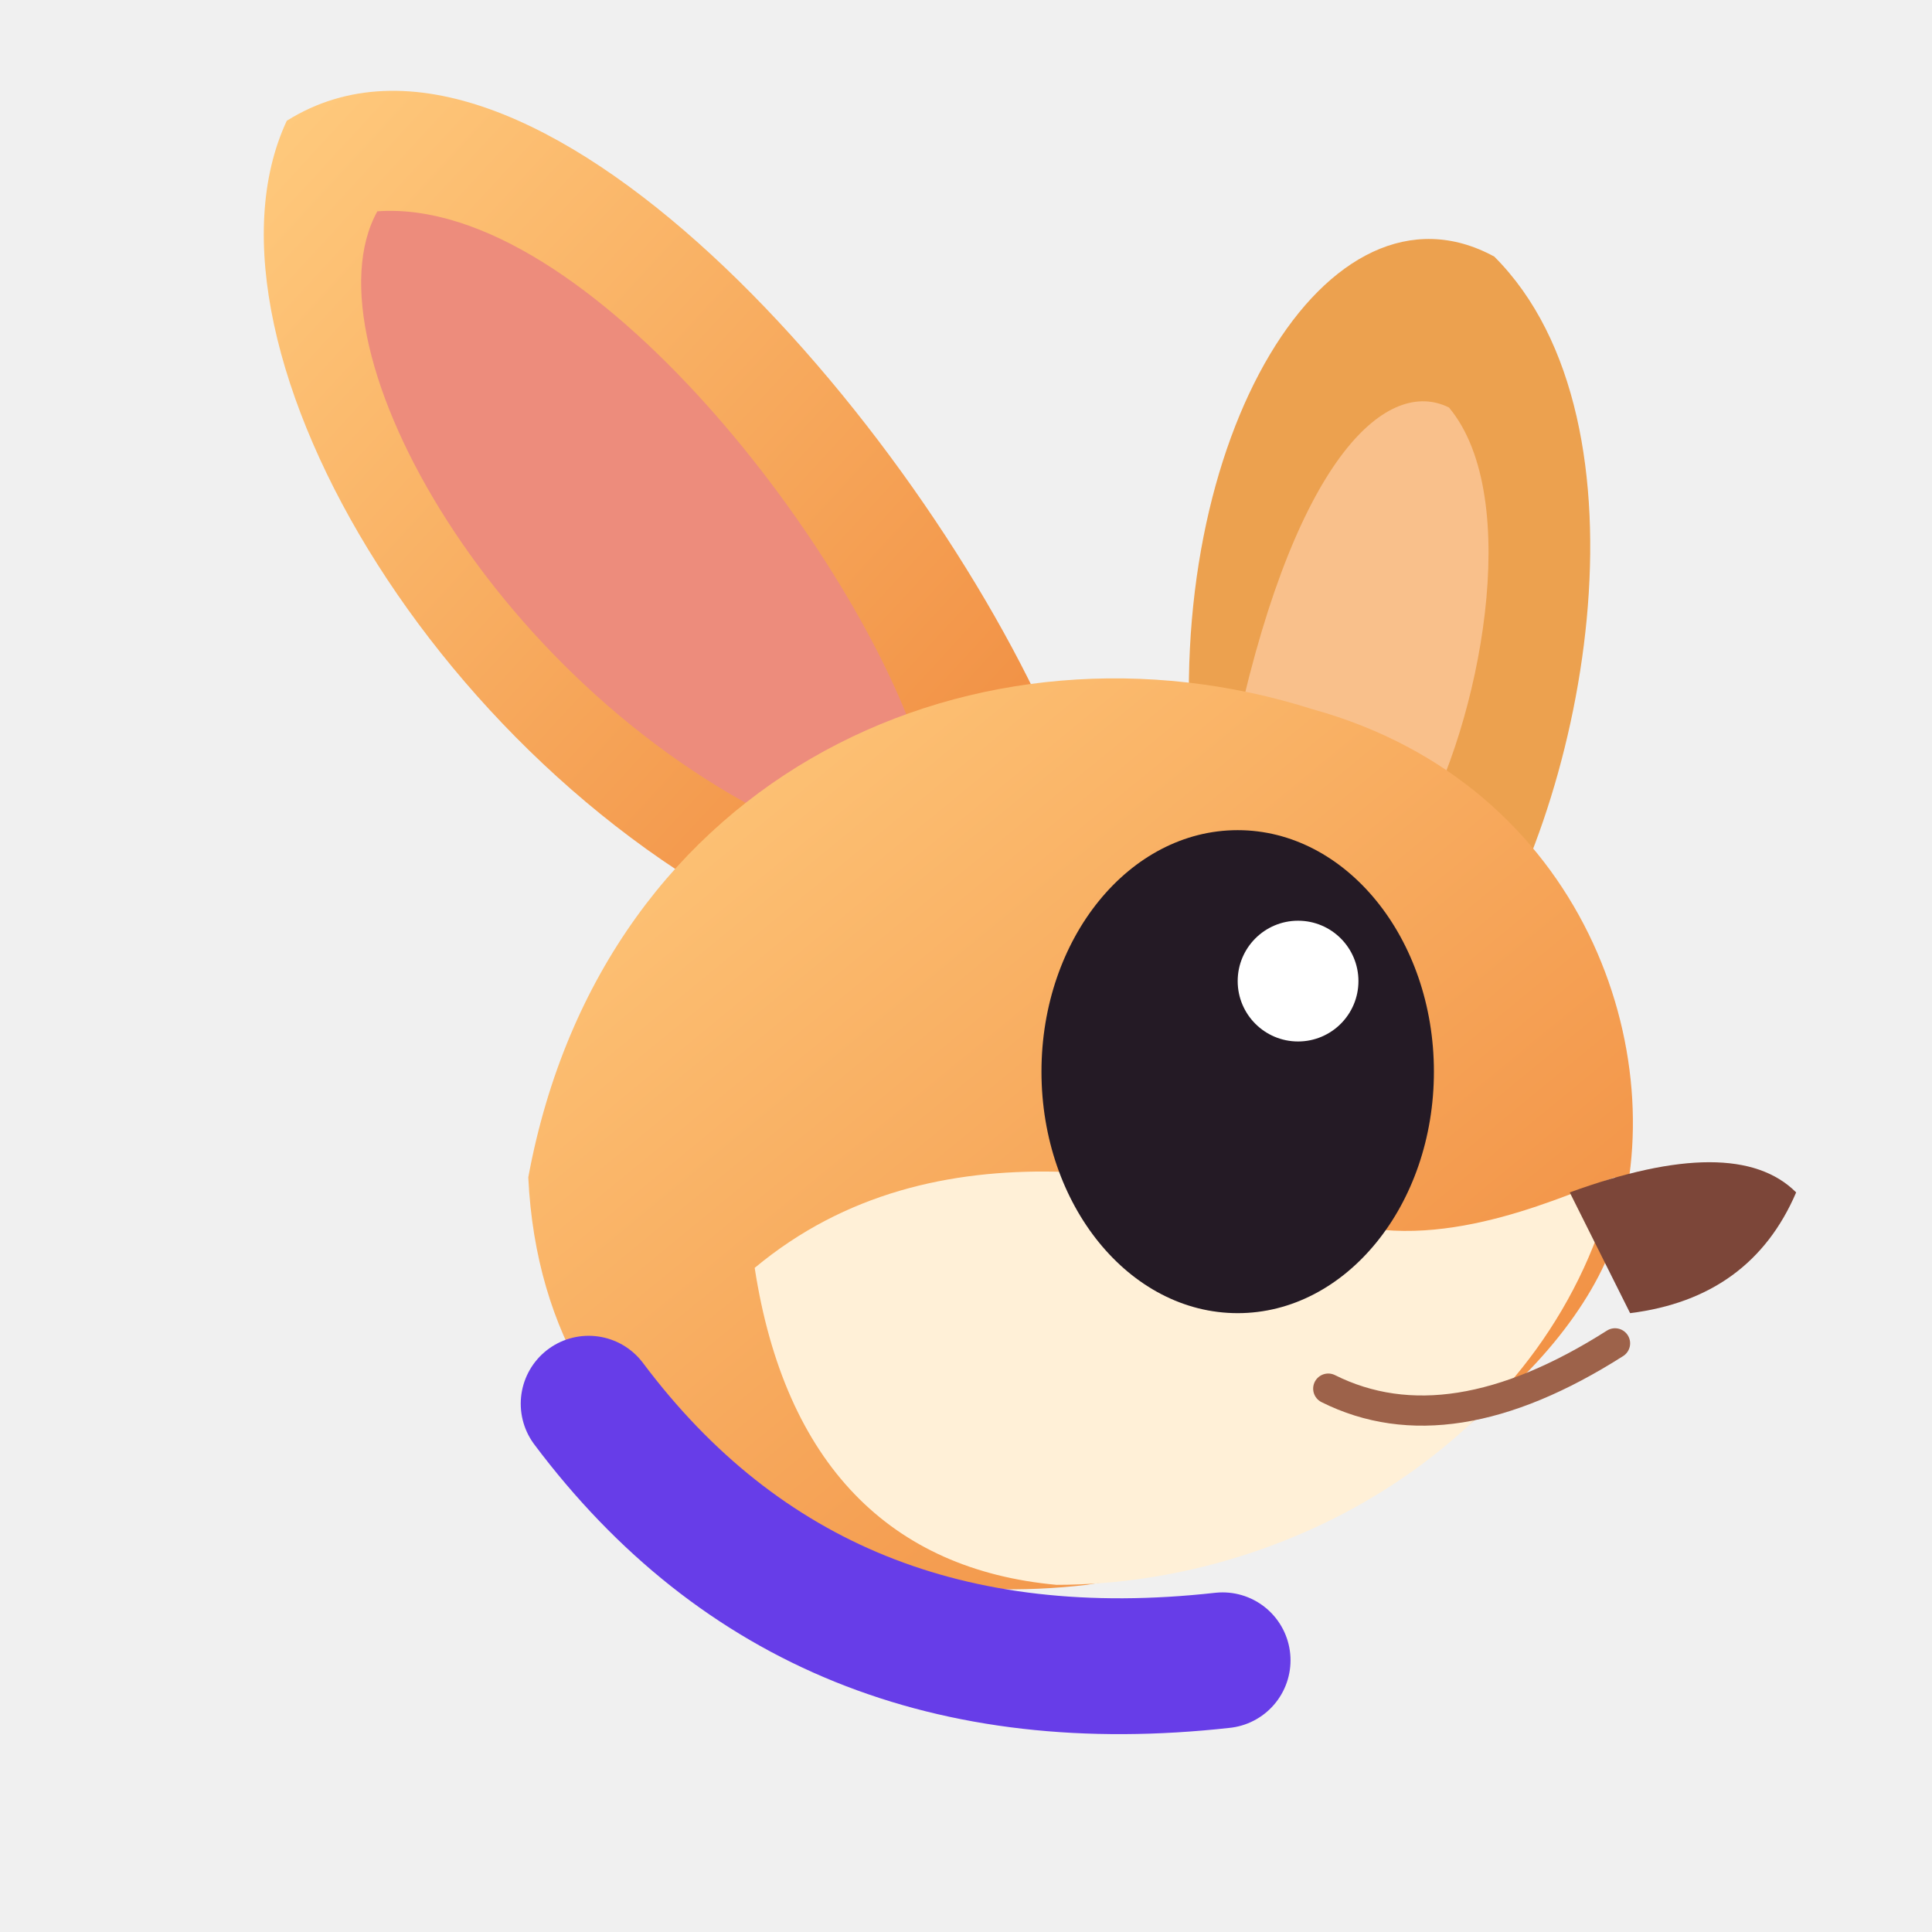
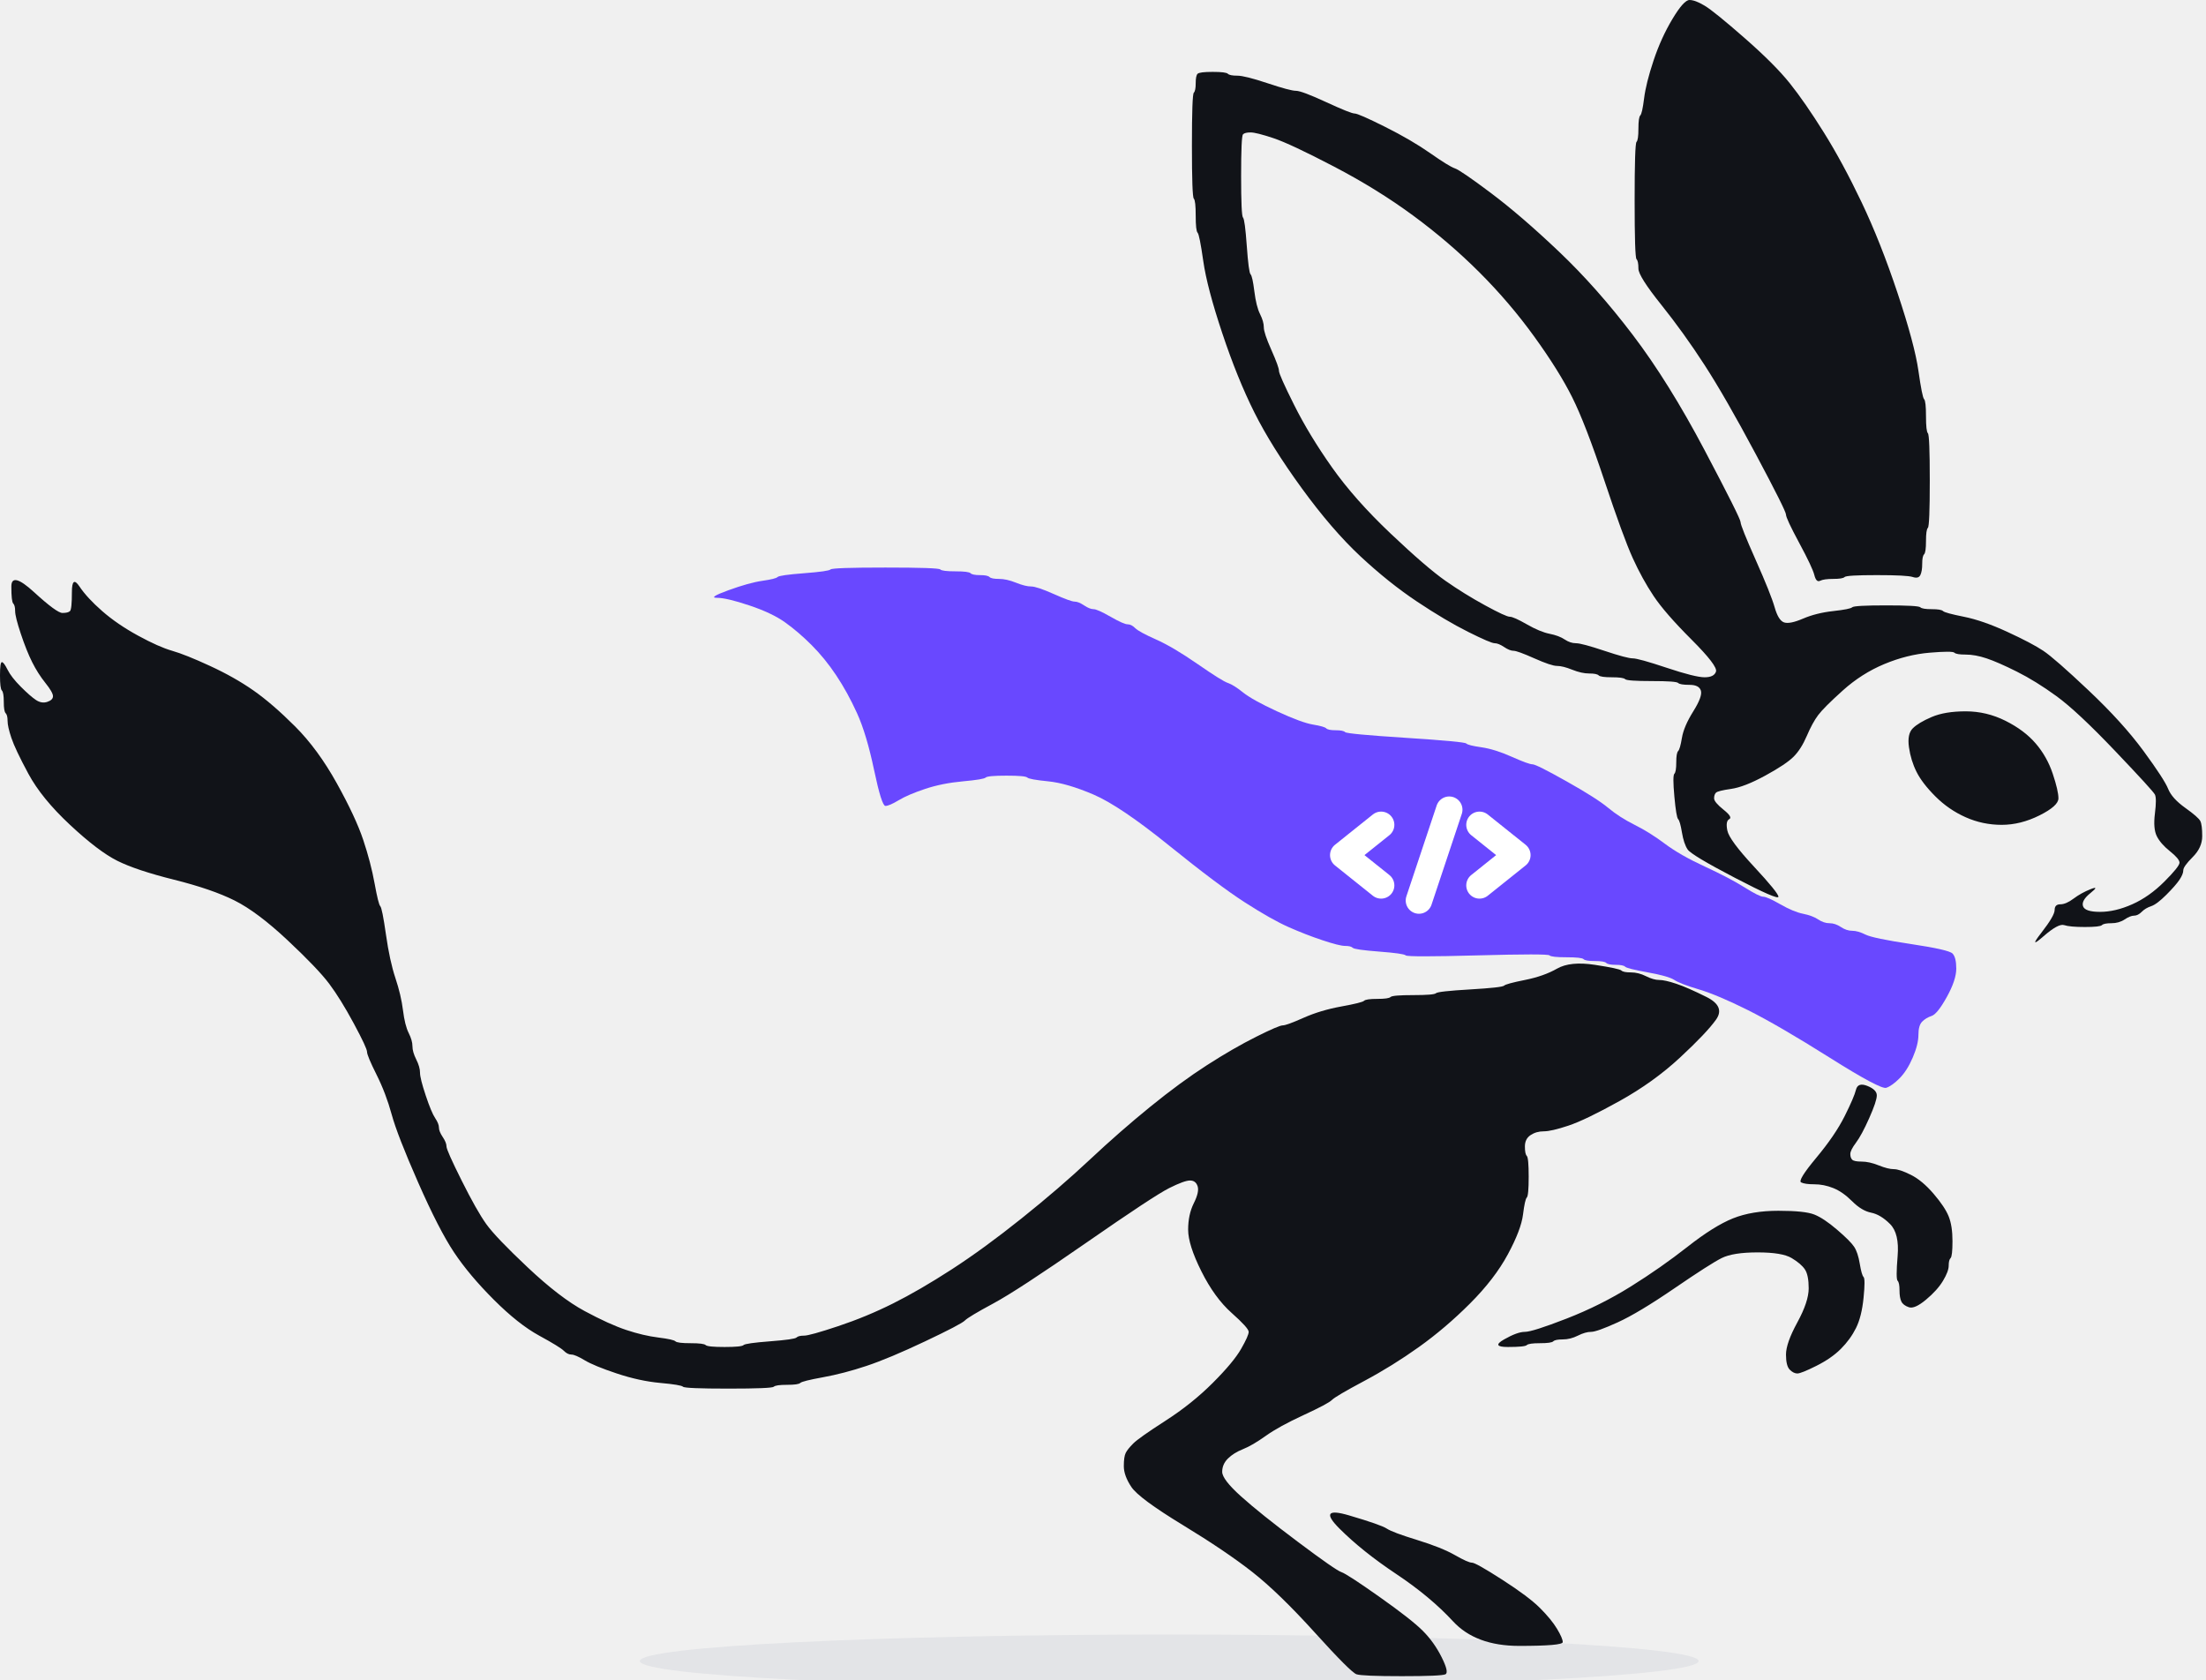
- <svg xmlns="http://www.w3.org/2000/svg" viewBox="0 0 128 128">
-   <defs>
-     <linearGradient id="fur" x1="0" y1="0" x2="1" y2="1">
-       <stop stop-color="#FFCB7E" />
-       <stop offset="1" stop-color="#EF873B" />
-     </linearGradient>
-   </defs>
-   <path d="M55 63C30 53 12 23 19 8 35 -2 61 28 70 49Z" fill="url(#fur)" />
-   <path d="M53 55C33 46 20 23 25 14 39 13 57 37 61 50Z" fill="#ED8C7C" />
-   <path d="M79 51C77 29 88 11 99 17 110 28 105 54 97 65Z" fill="#ECA14F" />
-   <path d="M82 48C86 30 92 25 96 27 101 33 98 48 94 55Z" fill="#F9C08B" />
-   <path d="M35 78C40 51 65 40 87 47 105 52 111 70 107 82 104 91 91 102 72 105 55 107 36 99 35 78Z" fill="url(#fur)" />
-   <path d="M50 84C62 74 78 78 89 81 96 83 104 79 107 78 103 95 86 105 70 105 59 104 52 97 50 84Z" fill="#FFF0D7" />
-   <ellipse cx="82" cy="71" rx="13" ry="16" fill="#241A25" />
-   <circle cx="86" cy="65" r="4" fill="white" />
-   <path d="M104 79Q115 75 119 79Q116 86 108 87Z" fill="#7C4639" />
-   <path d="M107 89Q96 96 88 92" fill="none" stroke="#9D624A" stroke-width="2" stroke-linecap="round" />
-   <path d="M39 93Q54 113 81 110" fill="none" stroke="#673DE8" stroke-width="9" stroke-linecap="round" />
+ <svg xmlns="http://www.w3.org/2000/svg" viewBox="0 0 583 444" role="img" aria-label="Jerbix icon">
+   <style>
+ .jbx-text{fill:#111318}
+ .jbx-mascot{fill:#111318}
+ .jbx-accent{fill:#6948FF}
+ .jbx-code{fill:none;stroke:#FFFFFF;stroke-width:7;stroke-linecap:round;stroke-linejoin:round}
+ .jbx-shadow{fill:#E3E4E7}
+ @media (prefers-color-scheme: dark){
+ .jbx-text{fill:#F8FAFC}
+ .jbx-mascot{fill:#F8FAFC}
+ .jbx-accent{fill:#8066FF}
+ .jbx-code{fill:none;stroke:#FFFFFF;stroke-width:7;stroke-linecap:round;stroke-linejoin:round}
+ .jbx-shadow{fill:#05070B}
+ }
+ </style>
+   <g id="jerbix-mascot" fill-rule="evenodd" clip-rule="evenodd">
+     <ellipse class="jbx-shadow" cx="309.0" cy="439.0" rx="139.9" ry="7" />
+     <path class="jbx-mascot" d="M 356.50 400.50 Q 348.00 398.00 354.00 404.00 Q 360.00 410.00 369.00 416.00 Q 378.00 422.00 384.00 428.50 Q 390.00 435.00 401.50 435.00 Q 413.00 435.00 413.00 434.00 Q 413.00 433.00 411.50 430.50 Q 410.00 428.00 407.00 425.00 Q 404.00 422.00 397.00 417.50 Q 390.00 413.00 389.00 413.00 Q 388.00 413.00 384.50 411.00 Q 381.00 409.00 374.50 407.00 Q 368.00 405.00 366.50 404.00 Q 365.00 403.00 356.50 400.50 Z M 492.50 343.00 Q 493.00 338.00 492.50 337.50 Q 492.00 337.00 491.50 334.00 Q 491.00 331.00 490.00 329.50 Q 489.00 328.00 485.50 325.00 Q 482.00 322.00 479.50 321.00 Q 477.00 320.00 470.00 320.00 Q 463.00 320.00 458.00 322.00 Q 453.00 324.00 446.00 329.50 Q 439.00 335.00 431.00 340.00 Q 423.00 345.00 414.00 348.50 Q 405.00 352.00 403.00 352.00 Q 401.00 352.00 397.50 354.00 Q 394.00 356.00 398.50 356.00 Q 403.00 356.00 403.50 355.50 Q 404.00 355.00 407.00 355.00 Q 410.00 355.00 410.50 354.50 Q 411.00 354.00 413.00 354.00 Q 415.00 354.00 417.00 353.00 Q 419.00 352.00 420.50 352.00 Q 422.00 352.00 427.50 349.50 Q 433.00 347.00 442.50 340.50 Q 452.00 334.00 455.00 332.50 Q 458.00 331.00 464.50 331.00 Q 471.00 331.00 473.50 332.50 Q 476.00 334.00 477.00 335.50 Q 478.00 337.00 478.00 340.50 Q 478.00 344.00 475.00 349.50 Q 472.00 355.00 472.00 358.00 Q 472.00 361.00 473.00 362.00 Q 474.00 363.00 475.00 363.00 Q 476.00 363.00 480.00 361.00 Q 484.00 359.00 486.50 356.50 Q 489.00 354.00 490.50 351.00 Q 492.00 348.00 492.50 343.00 Z M 493.50 287.00 Q 491.00 286.00 490.50 288.00 Q 490.00 290.00 487.50 295.00 Q 485.00 300.00 480.00 306.00 Q 475.00 312.00 476.00 312.50 Q 477.00 313.00 479.50 313.00 Q 482.00 313.00 484.50 314.00 Q 487.00 315.00 489.50 317.50 Q 492.00 320.00 494.50 320.50 Q 497.00 321.00 499.50 323.50 Q 502.00 326.00 501.50 332.00 Q 501.00 338.00 501.50 338.50 Q 502.00 339.00 502.00 341.00 Q 502.00 343.00 502.50 344.00 Q 503.00 345.00 504.50 345.50 Q 506.00 346.00 509.00 343.50 Q 512.00 341.00 513.50 338.50 Q 515.00 336.00 515.00 334.50 Q 515.00 333.00 515.50 332.50 Q 516.00 332.00 516.00 328.00 Q 516.00 324.00 515.00 321.50 Q 514.00 319.00 511.00 315.50 Q 508.00 312.00 505.00 310.50 Q 502.00 309.00 500.50 309.00 Q 499.00 309.00 496.50 308.00 Q 494.00 307.00 492.00 307.00 Q 490.00 307.00 489.50 306.50 Q 489.00 306.00 489.00 305.00 Q 489.00 304.00 490.50 302.00 Q 492.00 300.00 494.00 295.50 Q 496.00 291.00 496.00 289.50 Q 496.00 288.00 493.50 287.00 Z M 505.50 192.50 Q 504.00 194.00 504.50 197.50 Q 505.00 201.00 506.50 204.00 Q 508.00 207.00 511.50 210.50 Q 515.00 214.00 519.50 216.00 Q 524.00 218.00 529.00 218.00 Q 534.00 218.00 539.00 215.50 Q 544.00 213.00 544.00 211.00 Q 544.00 209.00 542.50 204.50 Q 541.00 200.00 538.00 196.50 Q 535.00 193.00 530.00 190.50 Q 525.00 188.00 519.50 188.00 Q 514.00 188.00 510.50 189.50 Q 507.00 191.00 505.50 192.50 Z M 9.00 156.50 Q 3.00 151.00 3.00 155.00 Q 3.00 159.00 3.50 159.50 Q 4.00 160.00 4.00 161.50 Q 4.00 163.00 5.50 167.50 Q 7.00 172.00 8.50 175.00 Q 10.00 178.00 12.00 180.50 Q 14.00 183.00 14.00 184.00 Q 14.00 185.00 12.50 185.50 Q 11.00 186.00 9.50 185.00 Q 8.00 184.00 5.50 181.50 Q 3.00 179.00 2.00 177.00 Q 1.00 175.00 0.50 175.00 Q 0.00 175.00 0.00 178.50 Q 0.00 182.00 0.50 182.50 Q 1.00 183.00 1.00 185.50 Q 1.00 188.00 1.50 188.50 Q 2.00 189.00 2.00 190.50 Q 2.00 192.00 3.00 195.00 Q 4.00 198.00 7.50 204.50 Q 11.00 211.00 18.50 218.00 Q 26.00 225.00 31.00 227.50 Q 36.00 230.00 46.00 232.50 Q 56.00 235.00 62.00 238.00 Q 68.00 241.00 76.00 248.50 Q 84.00 256.00 87.00 260.00 Q 90.00 264.00 93.50 270.50 Q 97.00 277.00 97.00 278.00 Q 97.00 279.00 99.50 284.00 Q 102.00 289.00 103.50 294.50 Q 105.00 300.00 110.50 312.50 Q 116.00 325.00 120.00 331.00 Q 124.00 337.00 130.50 343.50 Q 137.00 350.00 142.50 353.00 Q 148.00 356.00 149.00 357.00 Q 150.00 358.00 151.00 358.00 Q 152.00 358.00 154.50 359.50 Q 157.00 361.00 163.00 363.00 Q 169.00 365.00 174.50 365.50 Q 180.00 366.00 180.50 366.50 Q 181.00 367.00 192.50 367.00 Q 204.00 367.00 204.50 366.50 Q 205.00 366.00 208.00 366.00 Q 211.00 366.00 211.50 365.50 Q 212.00 365.00 217.50 364.00 Q 223.00 363.00 229.00 361.00 Q 235.00 359.00 244.50 354.50 Q 254.00 350.00 255.00 349.00 Q 256.00 348.00 262.50 344.50 Q 269.00 341.00 287.00 328.50 Q 305.00 316.00 309.00 314.00 Q 313.00 312.00 314.50 312.00 Q 316.00 312.00 316.50 313.50 Q 317.00 315.00 315.50 318.00 Q 314.00 321.00 314.00 325.00 Q 314.00 329.00 317.50 336.00 Q 321.00 343.00 325.50 347.00 Q 330.00 351.00 330.00 352.00 Q 330.00 353.00 328.00 356.50 Q 326.00 360.00 320.50 365.50 Q 315.00 371.00 308.00 375.50 Q 301.00 380.00 299.50 381.50 Q 298.00 383.00 297.50 384.00 Q 297.00 385.00 297.00 387.50 Q 297.00 390.00 299.00 393.00 Q 301.00 396.00 312.50 403.00 Q 324.00 410.00 331.00 415.50 Q 338.00 421.00 347.50 431.50 Q 357.00 442.00 358.50 442.50 Q 360.00 443.00 370.50 443.00 Q 381.00 443.00 382.00 442.50 Q 383.00 442.00 381.00 438.00 Q 379.00 434.00 376.00 431.00 Q 373.00 428.00 364.50 422.00 Q 356.00 416.00 354.50 415.50 Q 353.00 415.00 343.00 407.50 Q 333.00 400.00 328.00 395.50 Q 323.00 391.00 323.00 389.00 Q 323.00 387.00 324.50 385.50 Q 326.00 384.00 328.50 383.00 Q 331.00 382.00 334.50 379.50 Q 338.00 377.00 344.50 374.00 Q 351.00 371.00 352.00 370.00 Q 353.00 369.00 360.50 365.00 Q 368.00 361.00 375.00 356.00 Q 382.00 351.00 388.50 344.50 Q 395.00 338.00 398.50 331.50 Q 402.00 325.00 402.50 321.00 Q 403.00 317.00 403.50 316.50 Q 404.00 316.00 404.00 311.00 Q 404.00 306.00 403.50 305.50 Q 403.00 305.00 403.00 303.00 Q 403.00 301.00 404.50 300.00 Q 406.00 299.00 408.00 299.00 Q 410.00 299.00 414.50 297.50 Q 419.00 296.00 428.00 291.00 Q 437.00 286.00 444.00 279.50 Q 451.00 273.00 453.50 269.50 Q 456.00 266.00 451.00 263.50 Q 446.00 261.00 443.00 260.00 Q 440.00 259.00 438.50 259.00 Q 437.00 259.00 435.00 258.00 Q 433.00 257.00 431.00 257.00 Q 429.00 257.00 428.50 256.50 Q 428.00 256.00 421.50 255.00 Q 415.00 254.00 411.50 256.00 Q 408.00 258.00 403.00 259.00 Q 398.00 260.00 397.50 260.50 Q 397.00 261.00 388.50 261.50 Q 380.00 262.00 379.50 262.50 Q 379.00 263.00 373.50 263.00 Q 368.00 263.00 367.50 263.50 Q 367.00 264.00 364.00 264.00 Q 361.00 264.00 360.50 264.50 Q 360.00 265.00 354.50 266.00 Q 349.00 267.00 344.50 269.00 Q 340.00 271.00 339.00 271.00 Q 338.00 271.00 332.00 274.00 Q 326.00 277.00 319.00 281.50 Q 312.00 286.00 304.00 292.50 Q 296.00 299.00 288.00 306.50 Q 280.00 314.00 270.00 322.00 Q 260.00 330.00 251.50 335.50 Q 243.00 341.00 236.00 344.50 Q 229.00 348.00 221.50 350.50 Q 214.00 353.00 212.50 353.00 Q 211.00 353.00 210.50 353.50 Q 210.00 354.00 203.50 354.50 Q 197.00 355.00 196.50 355.50 Q 196.00 356.00 191.50 356.00 Q 187.00 356.00 186.50 355.50 Q 186.00 355.00 182.50 355.00 Q 179.00 355.00 178.50 354.50 Q 178.00 354.00 174.00 353.50 Q 170.00 353.00 165.50 351.50 Q 161.00 350.00 154.50 346.50 Q 148.00 343.00 139.50 335.00 Q 131.00 327.00 128.50 323.50 Q 126.00 320.00 122.00 312.00 Q 118.00 304.00 118.00 303.00 Q 118.00 302.00 117.00 300.50 Q 116.00 299.00 116.00 298.00 Q 116.00 297.00 115.00 295.50 Q 114.00 294.00 112.50 289.50 Q 111.00 285.00 111.00 283.50 Q 111.00 282.00 110.00 280.00 Q 109.00 278.00 109.00 276.50 Q 109.00 275.00 108.00 273.00 Q 107.00 271.00 106.50 267.00 Q 106.00 263.00 104.50 258.50 Q 103.00 254.00 102.00 247.00 Q 101.00 240.00 100.50 239.50 Q 100.00 239.00 99.00 233.50 Q 98.00 228.00 96.00 222.00 Q 94.00 216.00 89.00 207.00 Q 84.00 198.00 78.00 192.00 Q 72.00 186.00 67.00 182.50 Q 62.00 179.00 55.50 176.00 Q 49.00 173.00 45.50 172.00 Q 42.00 171.00 36.50 168.00 Q 31.00 165.00 27.00 161.50 Q 23.00 158.00 21.00 155.00 Q 19.00 152.00 19.00 156.50 Q 19.00 161.00 18.50 161.50 Q 18.00 162.00 16.50 162.00 Q 15.00 162.00 9.00 156.50 Z M 316.50 19.50 Q 316.00 20.00 316.00 22.00 Q 316.00 24.00 315.50 24.50 Q 315.00 25.00 315.00 38.50 Q 315.00 52.00 315.50 52.50 Q 316.00 53.00 316.00 57.00 Q 316.00 61.00 316.50 61.50 Q 317.00 62.00 318.00 69.00 Q 319.00 76.00 323.00 88.00 Q 327.00 100.00 331.50 109.00 Q 336.00 118.00 344.00 129.00 Q 352.00 140.00 359.50 147.00 Q 367.00 154.00 374.50 159.00 Q 382.00 164.00 388.00 167.00 Q 394.00 170.00 395.00 170.00 Q 396.00 170.00 397.50 171.00 Q 399.00 172.00 400.00 172.00 Q 401.00 172.00 405.50 174.00 Q 410.00 176.00 411.50 176.00 Q 413.00 176.00 415.50 177.00 Q 418.00 178.00 420.00 178.00 Q 422.00 178.00 422.50 178.50 Q 423.00 179.00 426.00 179.00 Q 429.00 179.00 429.50 179.50 Q 430.00 180.00 436.50 180.00 Q 443.00 180.00 443.50 180.50 Q 444.00 181.00 446.50 181.00 Q 449.00 181.00 449.50 182.50 Q 450.00 184.00 447.50 188.00 Q 445.00 192.00 444.50 195.00 Q 444.00 198.00 443.50 198.50 Q 443.00 199.00 443.00 201.50 Q 443.00 204.00 442.50 204.50 Q 442.00 205.00 442.50 210.50 Q 443.00 216.00 443.50 216.50 Q 444.00 217.00 444.50 220.00 Q 445.00 223.00 446.00 224.50 Q 447.00 226.00 458.50 232.00 Q 470.00 238.00 470.00 237.00 Q 470.00 236.00 463.50 229.00 Q 457.00 222.00 456.50 219.50 Q 456.00 217.00 457.00 216.50 Q 458.00 216.00 455.50 214.00 Q 453.00 212.00 453.00 211.00 Q 453.00 210.00 453.50 209.50 Q 454.00 209.00 457.50 208.50 Q 461.00 208.00 466.50 205.00 Q 472.00 202.00 474.00 200.00 Q 476.00 198.00 477.50 194.50 Q 479.00 191.00 480.50 189.00 Q 482.00 187.00 487.00 182.50 Q 492.00 178.00 498.00 175.50 Q 504.00 173.00 510.00 172.50 Q 516.00 172.00 516.50 172.50 Q 517.00 173.00 519.50 173.00 Q 522.00 173.00 525.00 174.00 Q 528.00 175.00 533.00 177.50 Q 538.00 180.00 543.50 184.00 Q 549.00 188.00 559.00 198.50 Q 569.00 209.00 569.50 210.00 Q 570.00 211.00 569.50 215.00 Q 569.00 219.00 570.00 221.00 Q 571.00 223.00 573.50 225.00 Q 576.00 227.00 576.00 228.00 Q 576.00 229.00 572.00 233.00 Q 568.00 237.00 563.50 239.00 Q 559.00 241.00 555.00 241.00 Q 551.00 241.00 550.50 239.50 Q 550.00 238.00 552.50 236.00 Q 555.00 234.00 552.50 235.00 Q 550.00 236.00 548.00 237.50 Q 546.00 239.00 544.50 239.00 Q 543.00 239.00 543.00 240.50 Q 543.00 242.00 539.50 246.50 Q 536.00 251.00 540.00 247.50 Q 544.00 244.00 545.50 244.50 Q 547.00 245.00 551.00 245.00 Q 555.00 245.00 555.50 244.50 Q 556.00 244.00 558.00 244.00 Q 560.00 244.00 561.50 243.00 Q 563.00 242.00 564.00 242.00 Q 565.00 242.00 566.00 241.00 Q 567.00 240.00 568.50 239.50 Q 570.00 239.00 572.50 236.50 Q 575.00 234.00 576.00 232.50 Q 577.00 231.00 577.00 230.00 Q 577.00 229.00 579.50 226.50 Q 582.00 224.00 582.00 221.00 Q 582.00 218.00 581.50 217.00 Q 581.00 216.00 577.50 213.50 Q 574.00 211.00 573.00 208.50 Q 572.00 206.00 566.50 198.50 Q 561.00 191.00 552.00 182.50 Q 543.00 174.00 540.00 172.00 Q 537.00 170.00 530.50 167.00 Q 524.00 164.00 519.00 163.00 Q 514.00 162.00 513.50 161.50 Q 513.00 161.00 510.50 161.00 Q 508.00 161.00 507.50 160.50 Q 507.00 160.00 498.50 160.00 Q 490.00 160.00 489.50 160.50 Q 489.00 161.00 484.50 161.50 Q 480.00 162.00 476.50 163.50 Q 473.00 165.00 471.50 164.50 Q 470.00 164.00 469.00 160.50 Q 468.00 157.00 464.00 148.00 Q 460.00 139.00 460.00 138.00 Q 460.00 137.00 450.50 119.00 Q 441.00 101.00 431.50 88.50 Q 422.00 76.00 412.00 66.50 Q 402.00 57.00 394.00 51.00 Q 386.00 45.00 384.50 44.50 Q 383.00 44.00 378.00 40.50 Q 373.00 37.00 366.00 33.50 Q 359.00 30.00 358.00 30.00 Q 357.00 30.00 350.50 27.00 Q 344.00 24.00 342.50 24.00 Q 341.00 24.00 335.00 22.00 Q 329.00 20.00 327.00 20.00 Q 325.00 20.00 324.50 19.50 Q 324.00 19.00 320.50 19.00 Q 317.00 19.00 316.50 19.50 Z M 328.50 35.50 Q 329.00 35.00 330.50 35.00 Q 332.00 35.00 336.50 36.50 Q 341.00 38.00 352.50 44.00 Q 364.00 50.00 373.50 57.00 Q 383.00 64.00 391.00 72.00 Q 399.00 80.00 405.50 89.00 Q 412.00 98.00 415.50 105.00 Q 419.00 112.00 424.00 127.00 Q 429.00 142.00 431.50 147.50 Q 434.00 153.00 437.00 157.50 Q 440.00 162.00 447.00 169.00 Q 454.00 176.00 453.50 177.50 Q 453.00 179.00 450.50 179.00 Q 448.00 179.00 440.50 176.50 Q 433.00 174.00 431.50 174.00 Q 430.00 174.00 424.00 172.00 Q 418.00 170.00 416.50 170.00 Q 415.00 170.00 413.50 169.00 Q 412.00 168.00 409.50 167.50 Q 407.00 167.00 403.50 165.00 Q 400.00 163.00 399.00 163.00 Q 398.00 163.00 392.50 160.00 Q 387.00 157.00 382.00 153.50 Q 377.00 150.00 367.50 141.00 Q 358.00 132.00 352.00 123.50 Q 346.00 115.00 342.00 107.00 Q 338.00 99.00 338.00 98.00 Q 338.00 97.00 336.00 92.50 Q 334.00 88.00 334.00 86.50 Q 334.00 85.00 333.00 83.00 Q 332.00 81.00 331.50 77.00 Q 331.00 73.00 330.50 72.50 Q 330.00 72.00 329.50 65.00 Q 329.00 58.00 328.50 57.50 Q 328.00 57.00 328.00 46.50 Q 328.00 36.00 328.50 35.50 Z M 446.50 0.00 Q 445.00 0.00 442.00 5.00 Q 439.00 10.00 437.00 16.00 Q 435.00 22.00 434.50 26.00 Q 434.00 30.00 433.50 30.50 Q 433.00 31.00 433.00 34.00 Q 433.00 37.00 432.50 37.50 Q 432.00 38.00 432.00 53.00 Q 432.00 68.00 432.50 68.50 Q 433.00 69.00 433.00 71.00 Q 433.00 73.00 439.00 80.50 Q 445.00 88.00 450.50 96.50 Q 456.00 105.00 464.00 120.00 Q 472.00 135.00 472.00 136.00 Q 472.00 137.00 475.50 143.50 Q 479.00 150.00 479.50 152.00 Q 480.00 154.00 481.00 153.50 Q 482.00 153.00 484.50 153.00 Q 487.00 153.00 487.50 152.50 Q 488.00 152.00 496.00 152.00 Q 504.00 152.00 505.50 152.50 Q 507.00 153.00 507.50 152.00 Q 508.00 151.00 508.00 149.00 Q 508.00 147.00 508.50 146.50 Q 509.00 146.00 509.00 143.00 Q 509.00 140.00 509.50 139.50 Q 510.00 139.00 510.00 127.00 Q 510.00 115.00 509.50 114.50 Q 509.00 114.00 509.00 110.00 Q 509.00 106.00 508.50 105.50 Q 508.00 105.00 507.00 98.00 Q 506.00 91.00 501.50 77.50 Q 497.00 64.00 492.00 53.50 Q 487.00 43.00 482.00 35.00 Q 477.00 27.00 473.00 22.00 Q 469.00 17.00 461.00 10.00 Q 453.00 3.00 450.50 1.50 Q 448.00 0.00 446.50 0.00 Z" />
+     <path class="jbx-accent" d="M 192.50 156.00 Q 187.00 158.00 189.50 158.00 Q 192.00 158.00 198.00 160.00 Q 204.00 162.00 207.50 164.50 Q 211.00 167.00 214.50 170.50 Q 218.00 174.00 221.00 178.50 Q 224.00 183.00 226.50 188.50 Q 229.00 194.00 231.00 203.50 Q 233.00 213.00 234.00 213.00 Q 235.00 213.00 237.50 211.50 Q 240.00 210.00 244.50 208.50 Q 249.00 207.00 254.50 206.50 Q 260.00 206.00 260.50 205.50 Q 261.00 205.00 266.00 205.00 Q 271.00 205.00 271.50 205.50 Q 272.00 206.00 277.00 206.50 Q 282.00 207.00 289.00 210.00 Q 296.00 213.00 309.00 223.50 Q 322.00 234.00 329.00 238.50 Q 336.00 243.00 340.50 245.00 Q 345.00 247.00 349.50 248.50 Q 354.00 250.00 355.50 250.00 Q 357.00 250.00 357.50 250.50 Q 358.00 251.00 364.50 251.50 Q 371.00 252.00 371.50 252.50 Q 372.00 253.00 390.50 252.50 Q 409.00 252.00 409.50 252.50 Q 410.00 253.00 414.00 253.00 Q 418.00 253.00 418.50 253.50 Q 419.00 254.00 421.50 254.00 Q 424.00 254.00 424.50 254.50 Q 425.00 255.00 427.00 255.00 Q 429.00 255.00 429.50 255.50 Q 430.00 256.00 435.50 257.00 Q 441.00 258.00 442.50 259.00 Q 444.00 260.00 449.00 261.50 Q 454.00 263.00 462.00 267.00 Q 470.00 271.00 483.50 279.50 Q 497.00 288.00 498.50 287.50 Q 500.00 287.00 502.00 285.00 Q 504.00 283.00 505.50 279.50 Q 507.00 276.00 507.00 273.50 Q 507.00 271.00 508.00 270.00 Q 509.00 269.00 510.50 268.50 Q 512.00 268.00 514.50 263.50 Q 517.00 259.00 517.00 256.00 Q 517.00 253.00 516.00 252.00 Q 515.00 251.00 505.00 249.50 Q 495.00 248.00 493.00 247.00 Q 491.00 246.00 489.50 246.00 Q 488.00 246.00 486.50 245.00 Q 485.00 244.00 483.50 244.00 Q 482.00 244.00 480.50 243.00 Q 479.00 242.00 476.50 241.50 Q 474.00 241.00 470.50 239.00 Q 467.00 237.00 466.00 237.00 Q 465.00 237.00 461.00 234.50 Q 457.00 232.00 450.50 229.00 Q 444.00 226.00 440.00 223.00 Q 436.00 220.00 432.00 218.00 Q 428.00 216.00 425.00 213.50 Q 422.00 211.00 414.00 206.50 Q 406.00 202.00 405.00 202.00 Q 404.00 202.00 399.50 200.00 Q 395.00 198.00 391.50 197.50 Q 388.00 197.00 387.50 196.50 Q 387.00 196.00 371.50 195.00 Q 356.00 194.00 355.50 193.50 Q 355.00 193.00 353.00 193.00 Q 351.00 193.00 350.50 192.50 Q 350.00 192.00 347.00 191.50 Q 344.00 191.00 337.50 188.00 Q 331.00 185.00 328.50 183.00 Q 326.00 181.00 324.50 180.50 Q 323.00 180.00 316.50 175.50 Q 310.00 171.00 305.50 169.00 Q 301.00 167.00 300.00 166.00 Q 299.00 165.00 298.00 165.00 Q 297.00 165.00 293.50 163.00 Q 290.00 161.00 289.00 161.00 Q 288.00 161.00 286.50 160.00 Q 285.00 159.00 284.00 159.00 Q 283.00 159.00 278.50 157.00 Q 274.00 155.00 272.50 155.00 Q 271.00 155.00 268.50 154.00 Q 266.00 153.00 264.00 153.00 Q 262.00 153.00 261.50 152.50 Q 261.00 152.00 259.00 152.00 Q 257.00 152.00 256.50 151.50 Q 256.00 151.00 252.50 151.00 Q 249.00 151.00 248.50 150.50 Q 248.00 150.00 234.00 150.00 Q 220.00 150.00 219.50 150.50 Q 219.00 151.00 212.50 151.50 Q 206.00 152.00 205.50 152.50 Q 205.00 153.00 201.50 153.50 Q 198.00 154.00 192.50 156.00 Z" />
+     <g id="jerbix-code-mark" class="jbx-code" aria-hidden="true">
+       <path d="M365 218 L355 226 L365 234" />
+       <path d="M383 214 L375 238" />
+       <path d="M391 218 L401 226 L391 234" />
+     </g>
+   </g>
</svg>
